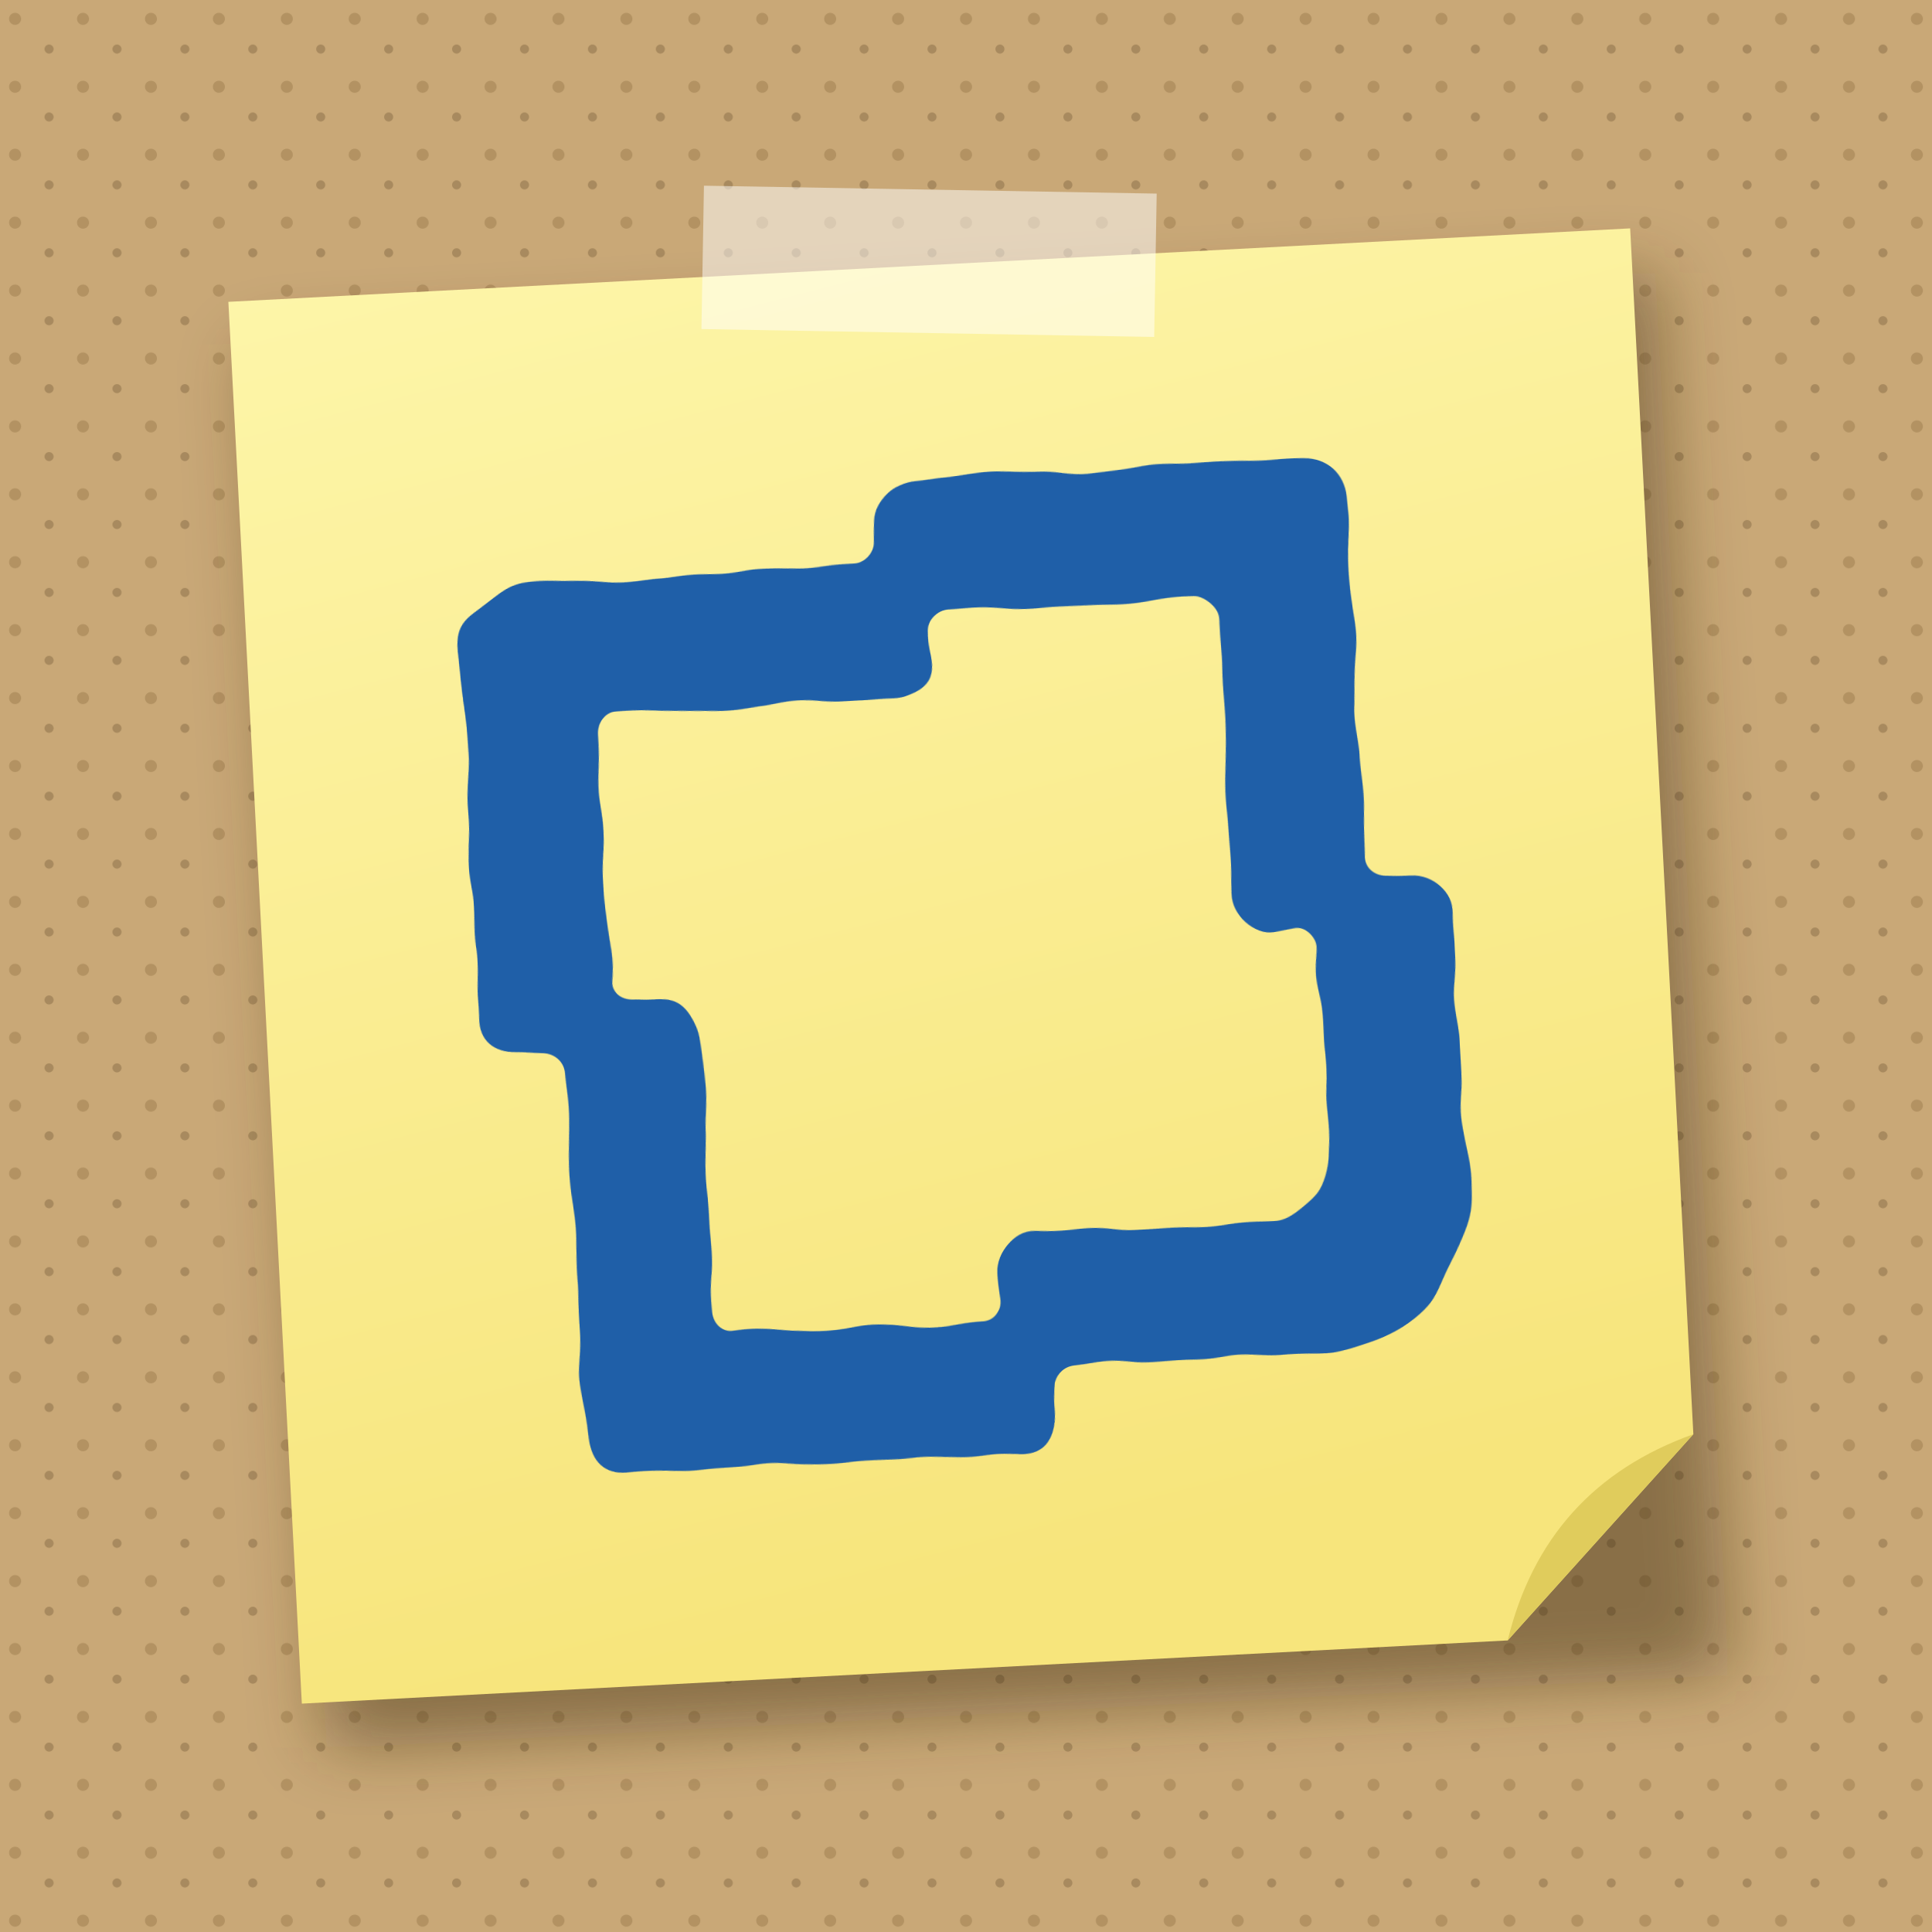
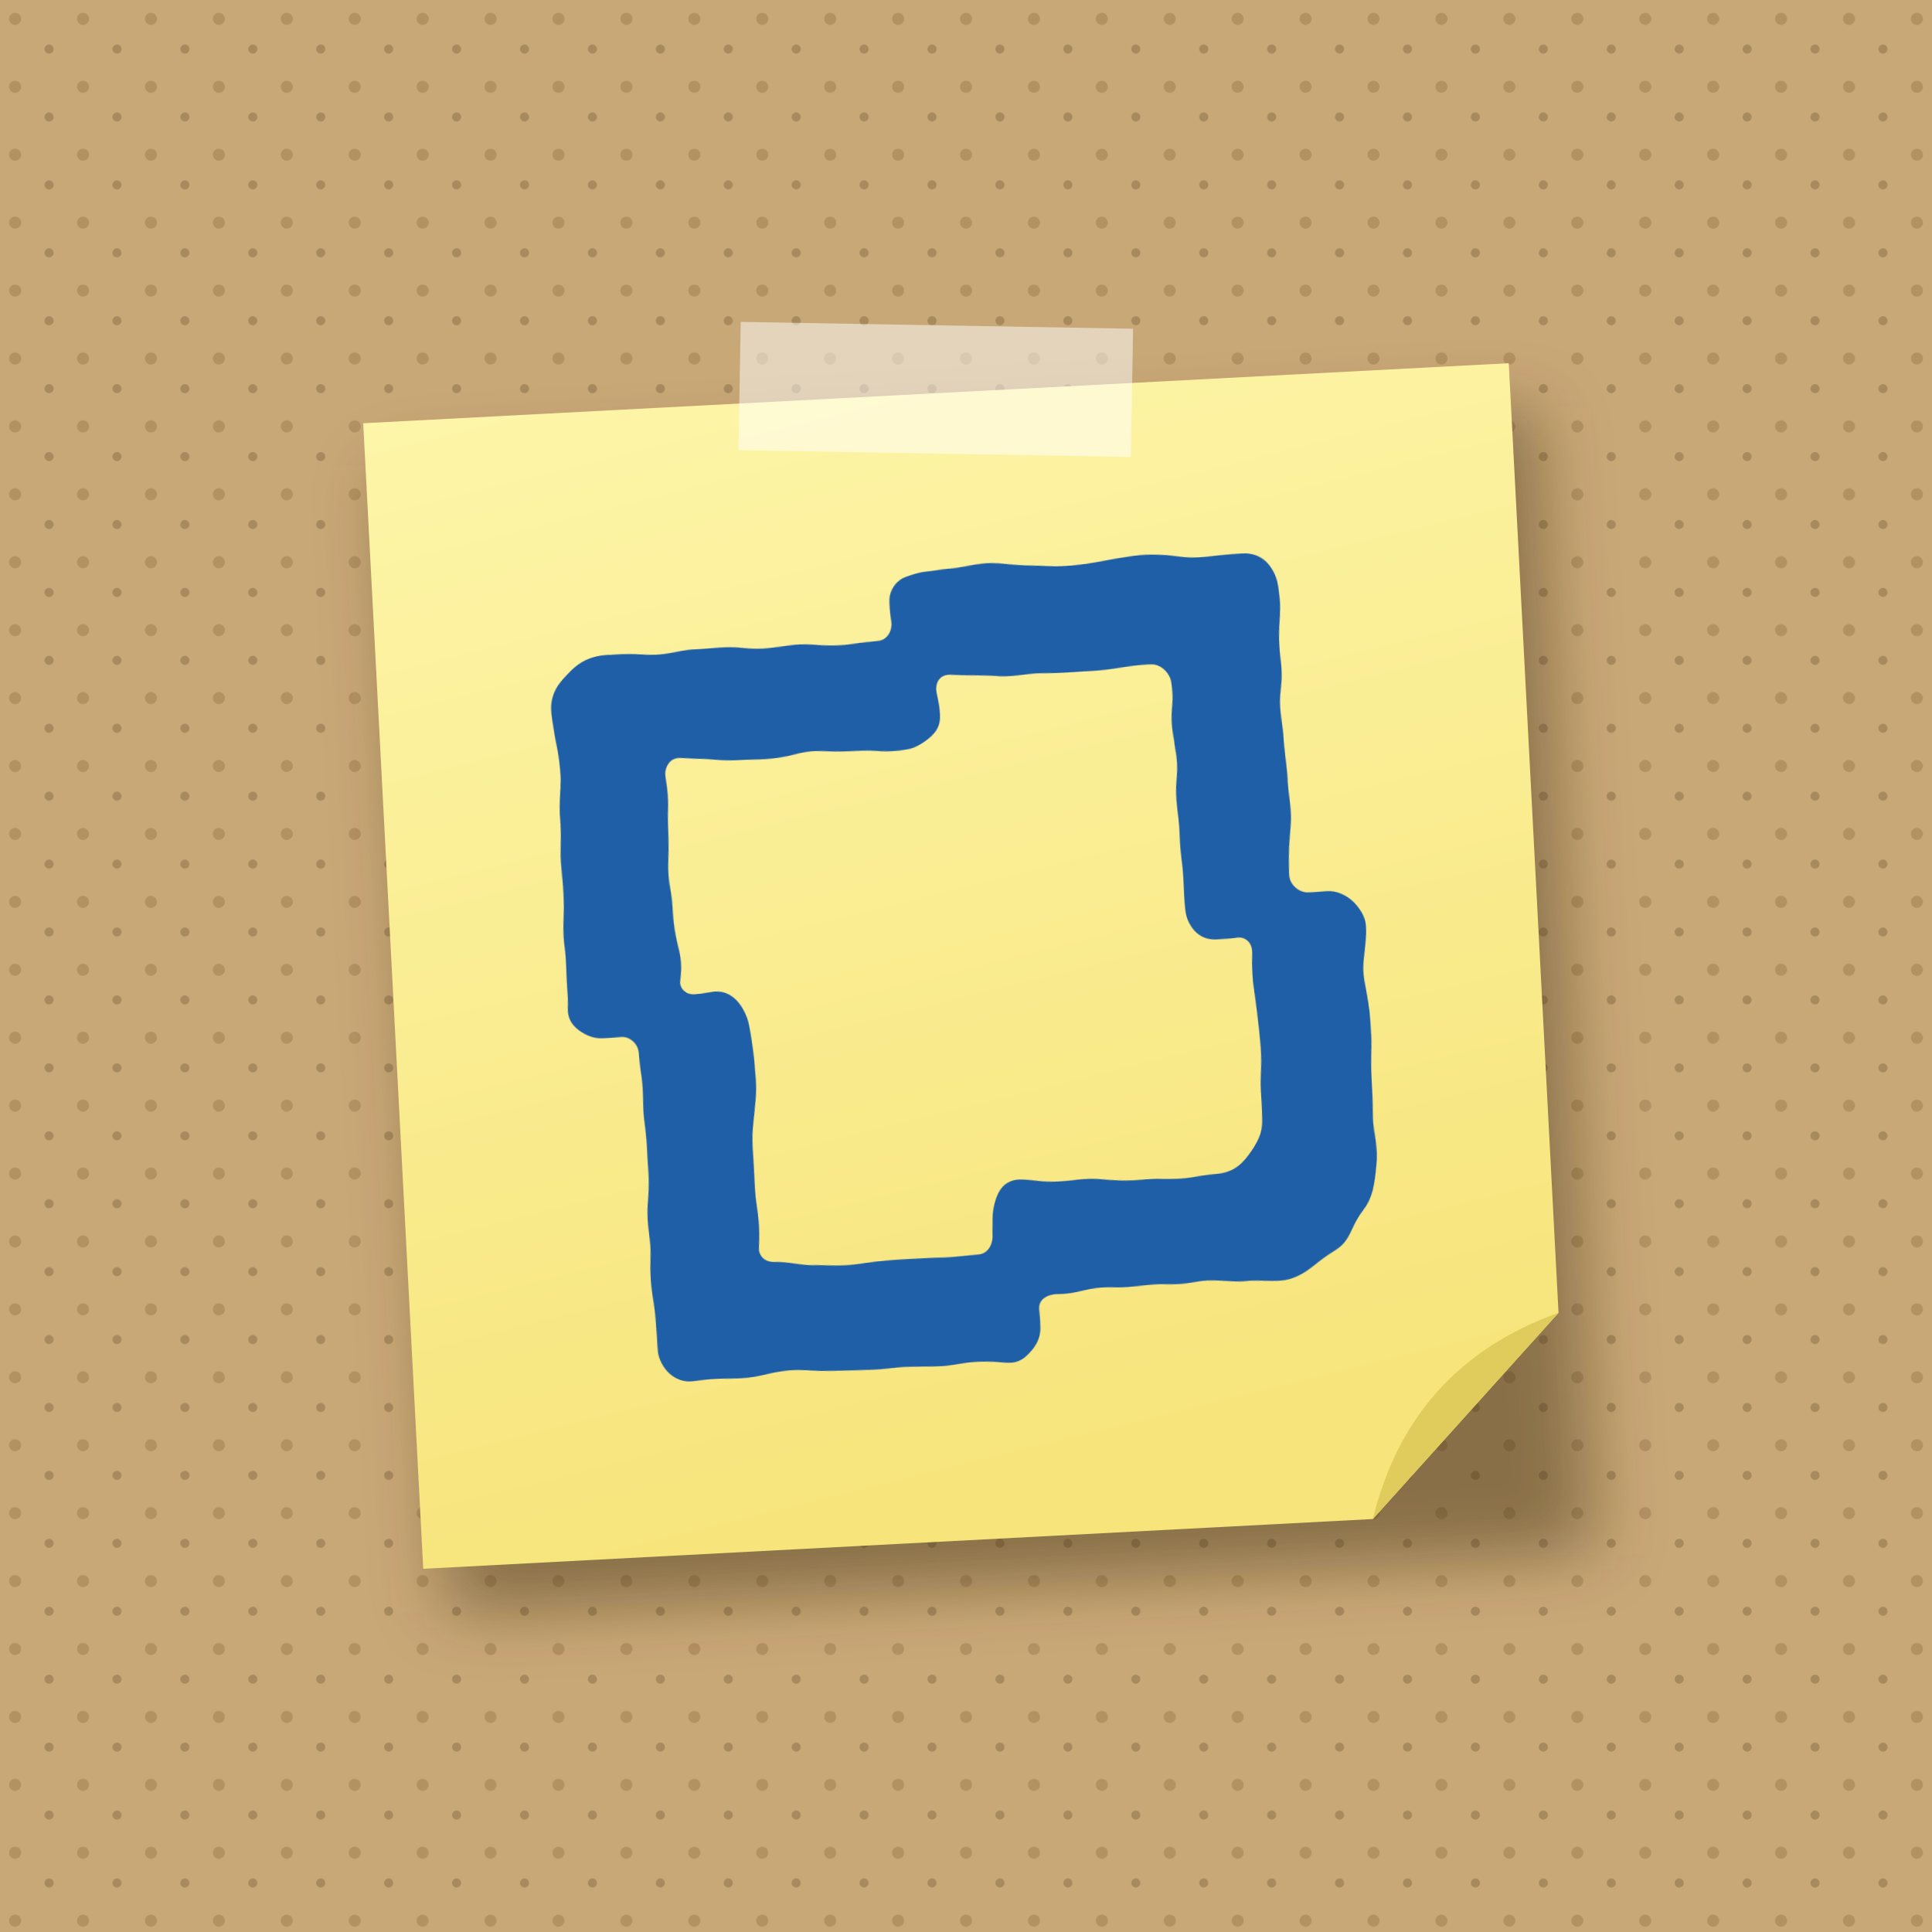
<svg xmlns="http://www.w3.org/2000/svg" viewBox="0 0 512 512" width="512" height="512">
  <defs>
-     <path id="postit-iso" d="M224.919,110.004h-5.319c-2.476,0-4.487-2.011-4.487-4.487V25.081c0-4.947-4.027-8.973-8.973-8.973h-87.162c-4.947,0-8.973,4.027-8.973,8.973v5.319c0,2.476-2.011,4.487-4.487,4.487H31.811c-8.658,0-15.703,7.046-15.703,15.703v80.436c0,4.947,4.027,8.973,8.973,8.973h5.319c2.476,0,4.487,2.011,4.487,4.487v80.432c0,4.947,4.027,8.973,8.973,8.973h87.166c4.947,0,8.973-4.027,8.973-8.973v-5.319c0-2.476,2.011-4.487,4.487-4.487h55.755c18.556,0,33.65-15.094,33.65-33.65v-62.485c0-4.947-4.027-8.973-8.973-8.973ZM55.91,128.783h-5.319c-2.476,0-4.487-2.011-4.487-4.487v-54.927c0-2.476,2.011-4.487,4.487-4.487h61.657c4.947,0,8.973-4.027,8.973-8.973v-5.319c0-2.476,2.011-4.487,4.487-4.487h54.923c2.476,0,4.487,2.011,4.487,4.487v61.657c0,4.947,4.027,8.973,8.973,8.973h5.319c2.476,0,4.487,2.011,4.487,4.487v45.949c0,7.422-6.038,13.46-13.46,13.46h-52.679c-4.947,0-8.973,4.027-8.973,8.973v5.319c0,2.476-2.011,4.487-4.487,4.487h-54.927c-2.476,0-4.487-2.011-4.487-4.487v-61.653c0-4.947-4.027-8.973-8.973-8.973Z" transform="translate(90.699 90.699) scale(1.3224)" fill-rule="evenodd" />
+     <path id="postit-iso" d="M224.919,110.004h-5.319c-2.476,0-4.487-2.011-4.487-4.487V25.081c0-4.947-4.027-8.973-8.973-8.973h-87.162c-4.947,0-8.973,4.027-8.973,8.973v5.319c0,2.476-2.011,4.487-4.487,4.487H31.811c-8.658,0-15.703,7.046-15.703,15.703v80.436c0,4.947,4.027,8.973,8.973,8.973h5.319c2.476,0,4.487,2.011,4.487,4.487v80.432c0,4.947,4.027,8.973,8.973,8.973h87.166c4.947,0,8.973-4.027,8.973-8.973v-5.319c0-2.476,2.011-4.487,4.487-4.487h55.755c18.556,0,33.65-15.094,33.65-33.65v-62.485c0-4.947-4.027-8.973-8.973-8.973ZM55.91,128.783h-5.319c-2.476,0-4.487-2.011-4.487-4.487v-54.927c0-2.476,2.011-4.487,4.487-4.487h61.657c4.947,0,8.973-4.027,8.973-8.973v-5.319c0-2.476,2.011-4.487,4.487-4.487h54.923c2.476,0,4.487,2.011,4.487,4.487v61.657c0,4.947,4.027,8.973,8.973,8.973h5.319c2.476,0,4.487,2.011,4.487,4.487v45.949c0,7.422-6.038,13.46-13.46,13.46h-52.679c-4.947,0-8.973,4.027-8.973,8.973v5.319c0,2.476-2.011,4.487-4.487,4.487h-54.927c-2.476,0-4.487-2.011-4.487-4.487v-61.653c0-4.947-4.027-8.973-8.973-8.973Z" transform="translate(104.474 104.474) scale(1.2122)" fill-rule="evenodd" />
    <linearGradient id="postit-n" x1="0" y1="0" x2=".2" y2="1">
      <stop offset="0" stop-color="#fdf5a8" />
      <stop offset="1" stop-color="#f7e57c" />
    </linearGradient>
    <filter id="postit-pulso">
      <feTurbulence type="fractalNoise" baseFrequency=".035" numOctaves="2" seed="4" />
      <feDisplacementMap in="SourceGraphic" scale="5" />
    </filter>
    <filter id="postit-som" x="-20%" y="-20%" width="140%" height="140%">
      <feGaussianBlur stdDeviation="9" />
    </filter>
    <pattern id="postit-co" width="18" height="18" patternUnits="userSpaceOnUse">
      <circle cx="4" cy="5" r="1.6" fill="#8a6a3c" opacity=".35" />
      <circle cx="13" cy="13" r="1.2" fill="#5c4424" opacity=".3" />
    </pattern>
  </defs>
  <rect width="512" height="512" fill="#c9a877" />
  <rect width="512" height="512" fill="url(#postit-co)" />
  <g transform="rotate(-3 256 256)">
-     <rect x="70" y="70" width="372" height="372" fill="#3a2a10" opacity=".45" filter="url(#postit-som)" transform="translate(6 12)" />
-     <path d="M70 70H442V390L390 442H70Z" fill="url(#postit-n)" />
-     <path d="M442 390L390 442Q402 402 442 390Z" fill="#e0cc5c" />
-     <g transform="translate(256 256) scale(.9) translate(-256 -256)" filter="url(#postit-pulso)">
+     <rect x="104" y="104" width="304" height="304" fill="#3a2a10" opacity=".45" filter="url(#postit-som)" transform="translate(6 12)" />
+     <path d="M104 104H408V356L356 408H104Z" fill="url(#postit-n)" />
+     <path d="M408 356L356 408Q368 368 408 356Z" fill="#e0cc5c" />
+     <g transform="translate(256 256) scale(.8) translate(-256 -256)" filter="url(#postit-pulso)">
      <use href="#postit-iso" fill="#1f5fa8" />
    </g>
-     <rect x="196" y="50" width="120" height="38" fill="#fff" opacity=".5" transform="rotate(4 256 69)" />
+     <rect x="204" y="86" width="104" height="34" fill="#fff" opacity=".5" transform="rotate(4 256 103)" />
  </g>
</svg>
